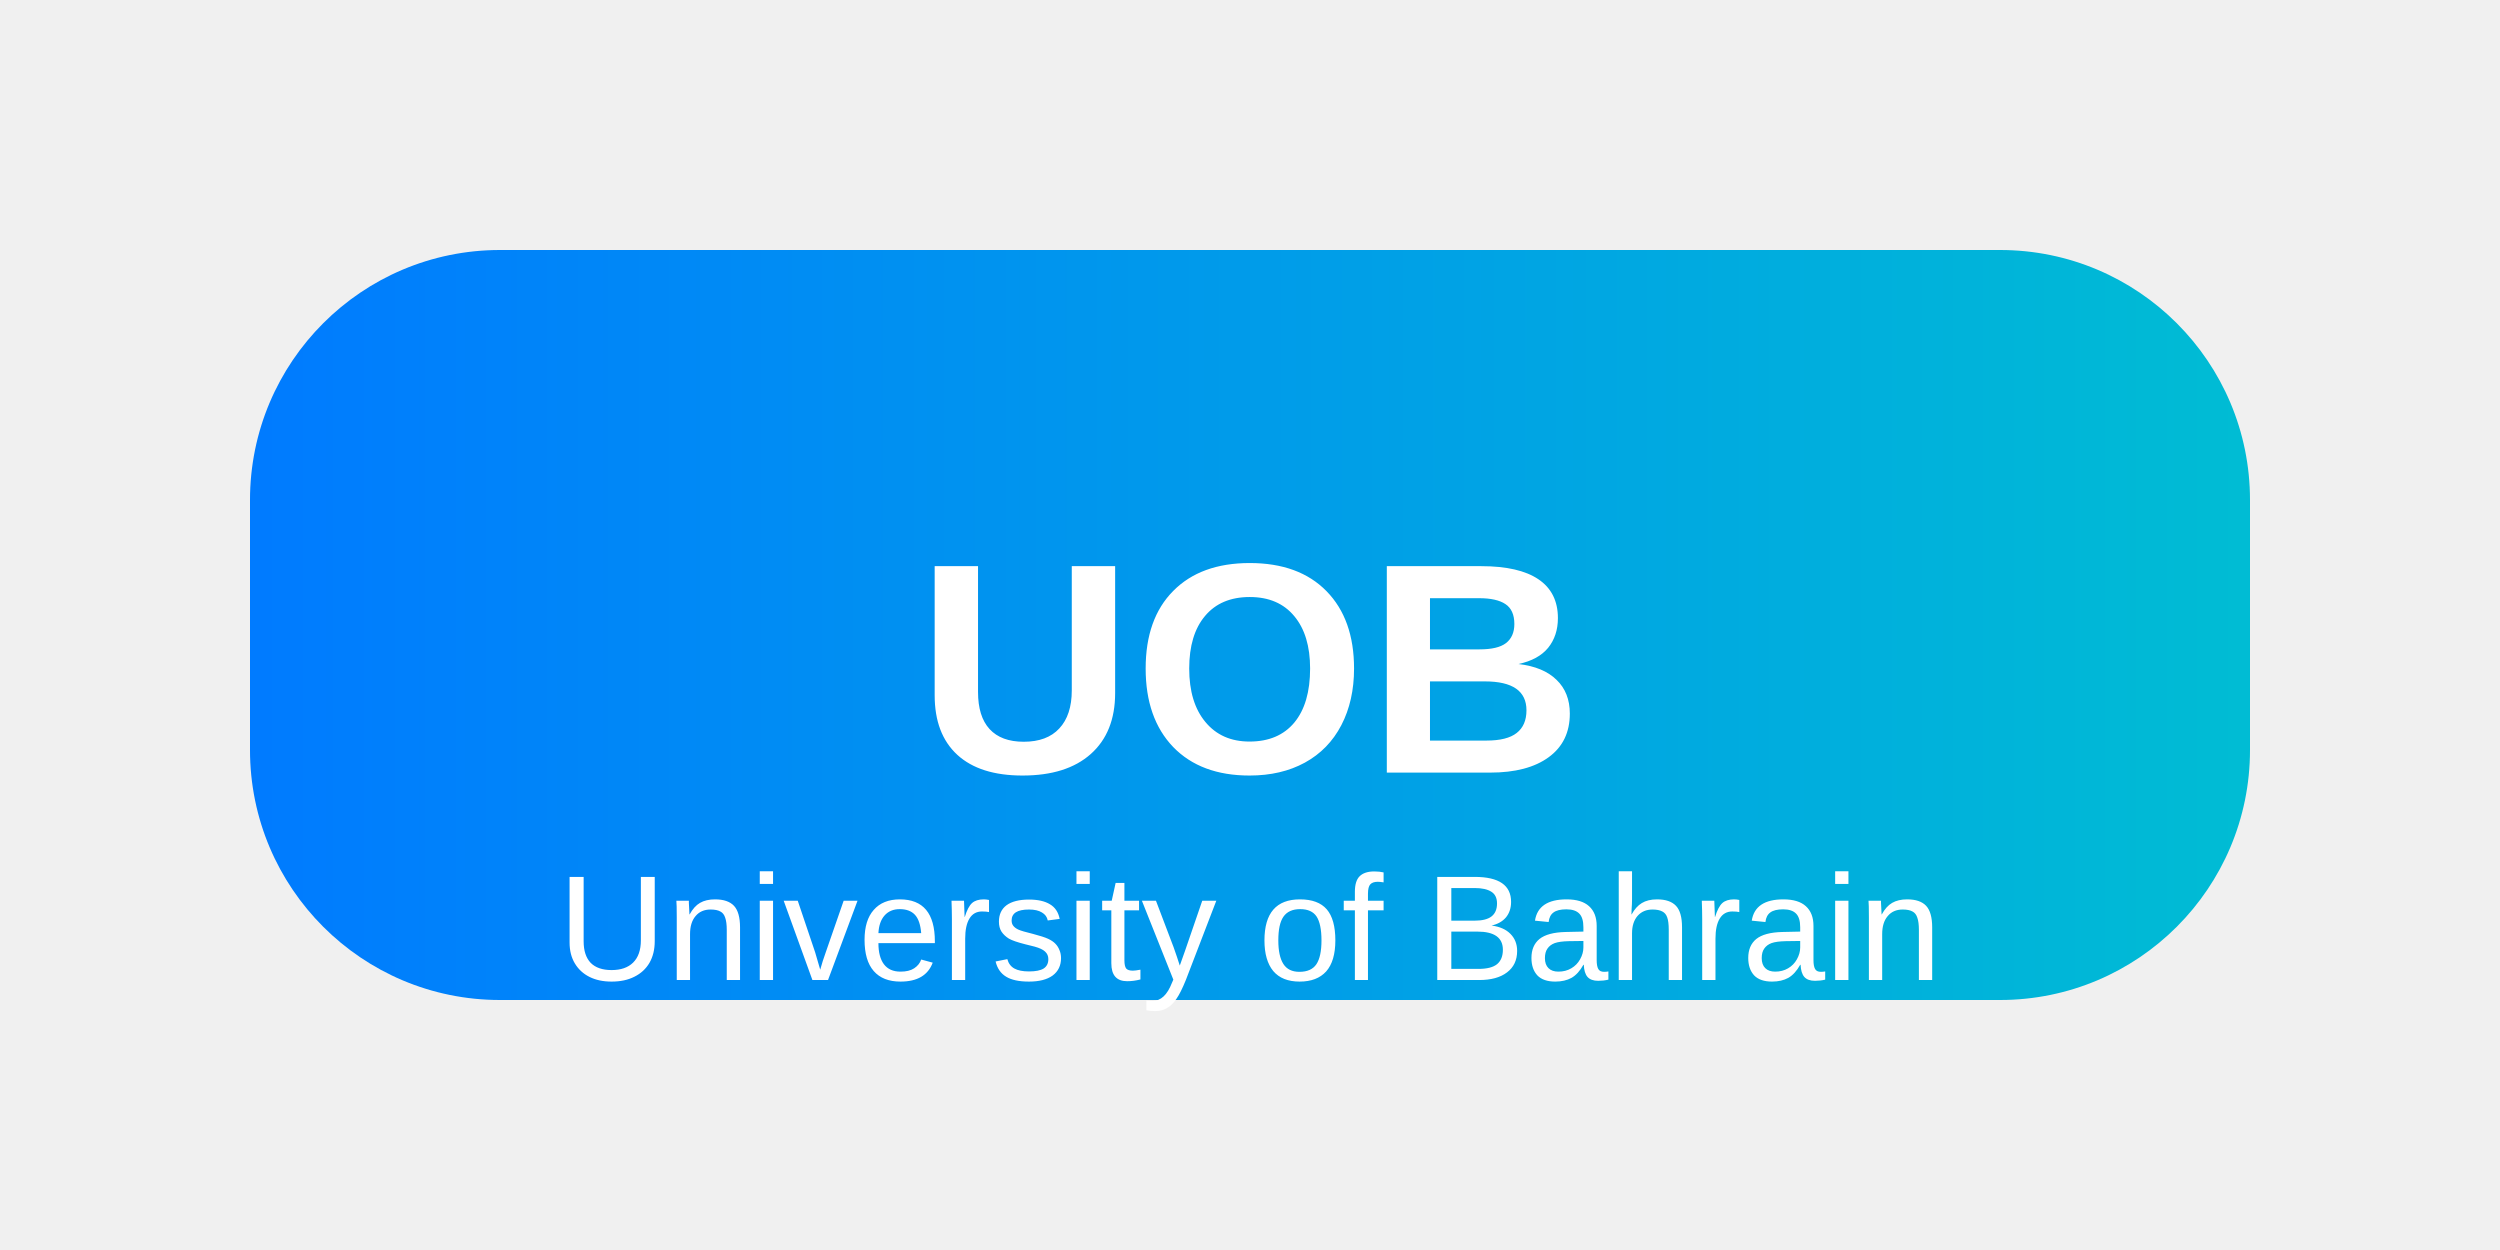
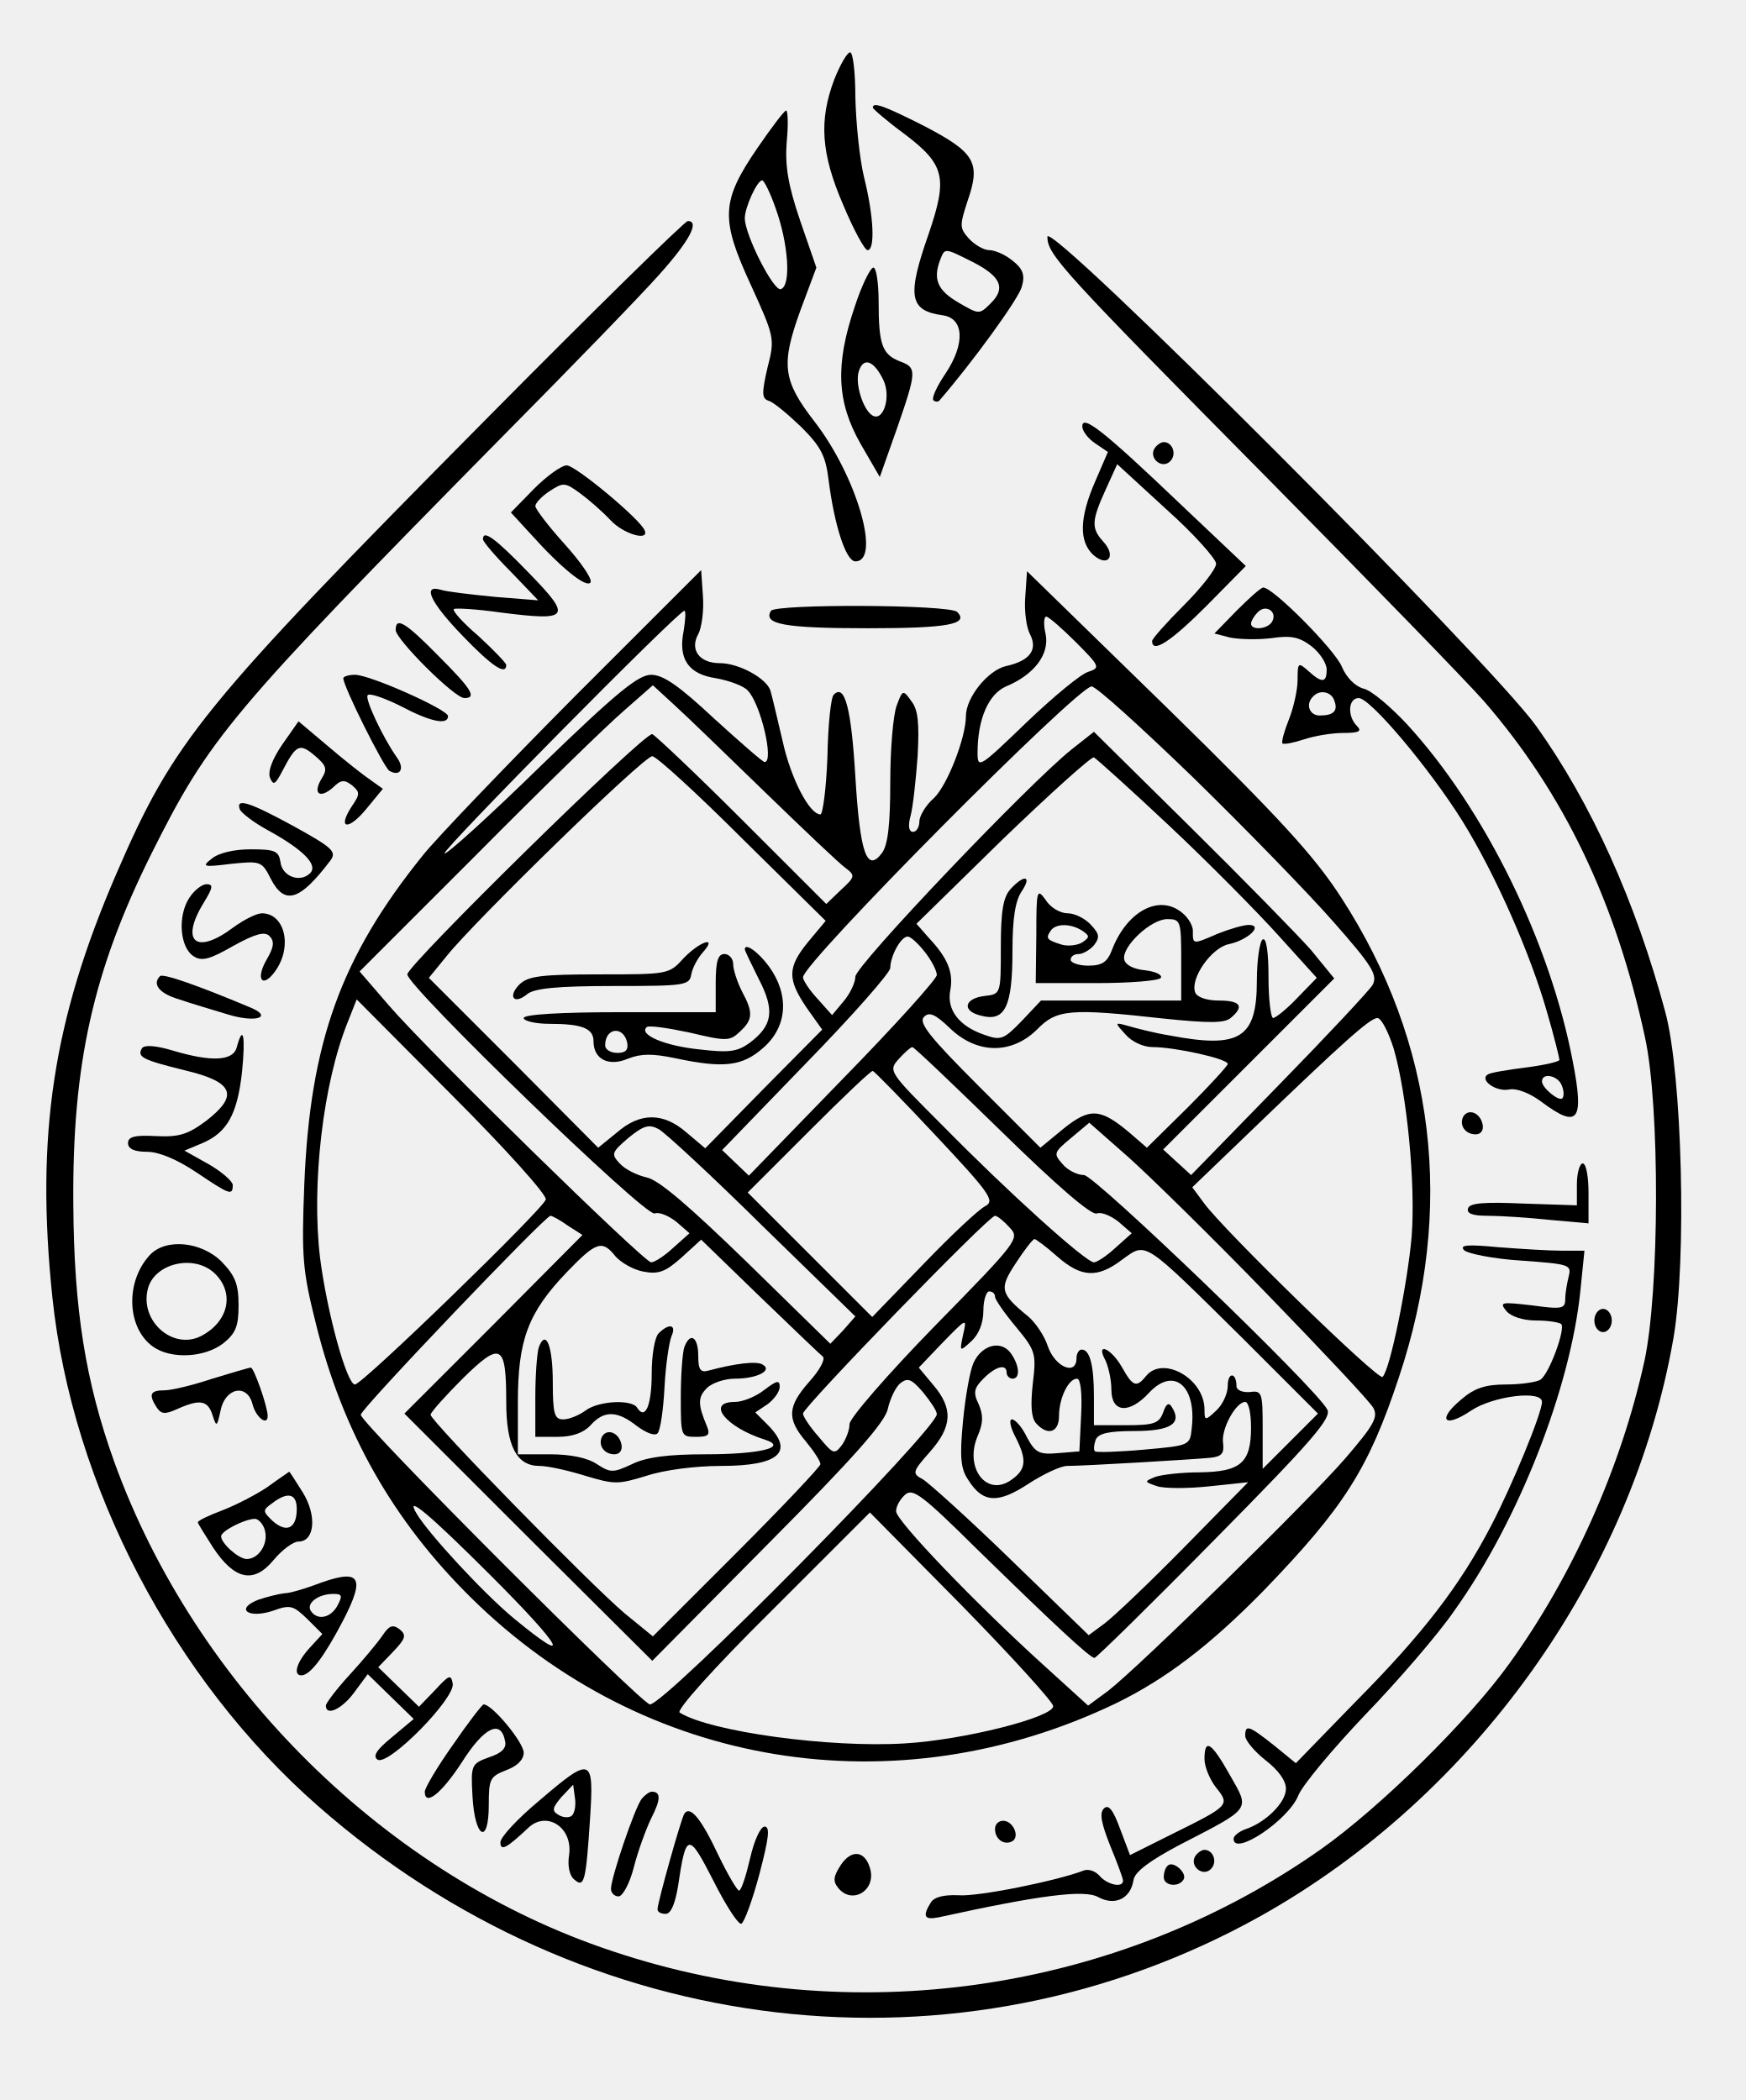
- <svg xmlns="http://www.w3.org/2000/svg" viewBox="0 0 200 100" width="200" height="100">
-   <defs>
-     <linearGradient id="grad1" x1="0%" y1="0%" x2="100%" y2="0%">
-       <stop offset="0%" style="stop-color:#007bff;stop-opacity:1" />
-       <stop offset="100%" style="stop-color:#00bcd4;stop-opacity:1" />
-     </linearGradient>
-   </defs>
-   <path d="M40,20 h120 a20,20 0 0 1 20,20 v20 a20,20 0 0 1 -20,20 h-120 a20,20 0 0 1 -20,-20 v-20 a20,20 0 0 1 20,-20 z" fill="url(#grad1)" />
-   <text x="100" y="55" font-family="Arial" font-size="24" font-weight="bold" fill="white" text-anchor="middle" dominant-baseline="middle">UOB</text>
-   <text x="100" y="75" font-family="Arial" font-size="12" fill="white" text-anchor="middle" dominant-baseline="middle">University of Bahrain</text>
+ <svg xmlns="http://www.w3.org/2000/svg" version="1.0" width="300pt" height="361pt" viewBox="0 0 300 361" preserveAspectRatio="xMidYMid meet">
+   <g transform="translate(0,361) scale(0.1,-0.1)" fill="#000000" stroke="none">
+     <path d="M1434 3474 c-27 -71 -23 -128 15 -216 18 -43 37 -78 42 -78 13 0 11 57 -6 125 -8 33 -14 95 -15 138 0 42 -4 77 -9 77 -5 0 -17 -21 -27 -46z" />
+     <path d="M1500 3425 c0 -2 24 -23 54 -45 70 -53 75 -75 42 -172 -38 -108 -33 -132 24 -140 37 -5 39 -49 5 -100 -15 -22 -24 -42 -21 -46 3 -3 8 -3 10 -1 58 67 137 176 142 196 6 20 2 31 -16 45 -12 10 -30 18 -40 18 -9 0 -25 9 -35 20 -16 18 -16 22 -2 65 23 66 12 83 -74 128 -71 36 -89 42 -89 32z m171 -265 c49 -25 58 -45 32 -71 -20 -20 -20 -20 -56 1 -36 21 -44 40 -31 74 8 20 7 20 55 -4z" />
+     <path d="M1302 3356 c-63 -92 -64 -122 -12 -235 41 -90 42 -93 29 -143 -10 -44 -10 -53 2 -57 8 -2 33 -23 56 -45 34 -34 42 -50 47 -91 10 -79 30 -140 46 -140 45 0 2 147 -70 240 -55 71 -58 98 -25 190 l28 75 -28 81 c-21 62 -26 94 -23 135 3 30 2 54 -1 54 -3 0 -25 -29 -49 -64z m31 -104 c22 -61 27 -133 9 -139 -12 -5 -62 93 -62 122 0 18 21 65 30 65 3 0 14 -22 23 -48z" />
+     <path d="M834 2888 c-489 -494 -535 -551 -634 -780 -109 -252 -139 -450 -110 -728 34 -324 208 -657 457 -875 460 -404 1101 -478 1619 -189 368 206 639 586 710 994 23 134 15 452 -14 560 -51 190 -127 359 -222 492 -81 113 -840 873 -840 841 0 -31 25 -58 381 -418 174 -176 340 -347 369 -380 138 -159 227 -346 277 -578 26 -118 25 -438 -1 -557 -40 -182 -123 -369 -233 -521 -69 -96 -221 -246 -323 -318 -351 -247 -807 -313 -1218 -175 -386 128 -716 454 -856 842 -49 137 -69 261 -70 442 -2 240 34 401 134 602 100 200 134 241 599 713 120 121 243 248 274 283 52 58 70 92 49 92 -5 0 -162 -154 -348 -342z" />
+     <path d="M1469 3083 c-34 -100 -31 -164 10 -236 l33 -57 29 82 c35 101 35 106 5 117 -30 12 -36 29 -36 102 0 32 -4 59 -9 59 -5 0 -20 -30 -32 -67z m49 -126 c14 -29 0 -73 -19 -61 -16 10 -30 55 -23 76 8 25 26 18 42 -15z" />
+     <path d="M1860 2877 c0 -8 10 -21 22 -29 l22 -15 -22 -51 c-27 -62 -28 -103 -3 -126 25 -22 40 -2 17 23 -21 23 -20 36 4 89 l20 44 85 -78 c47 -42 85 -85 85 -93 0 -9 -25 -41 -55 -71 -30 -30 -55 -58 -55 -62 0 -22 32 -1 93 60 l68 69 -113 107 c-132 126 -168 154 -168 133z" />
+     <path d="M1984 2839 c-10 -17 13 -36 27 -22 12 12 4 33 -11 33 -5 0 -12 -5 -16 -11z" />
+     <path d="M918 2770 l-40 -41 34 -37 c52 -58 96 -94 103 -83 3 6 -17 35 -45 66 -27 30 -50 60 -50 65 0 5 11 17 25 26 23 15 26 15 52 -4 15 -11 39 -32 52 -46 22 -24 67 -37 59 -18 -7 19 -119 112 -134 112 -9 0 -34 -18 -56 -40z" />
+     <path d="M830 2683 c0 -4 21 -29 48 -56 l47 -49 -75 6 c-41 4 -83 9 -92 12 -33 10 -19 -21 37 -79 50 -52 75 -69 75 -50 0 3 -21 25 -47 49 -27 23 -46 44 -43 47 3 2 39 0 81 -6 118 -15 123 -9 48 68 -59 61 -79 75 -79 58z" />
+     <path d="M988 2413 c-119 -120 -237 -243 -261 -273 -142 -176 -194 -323 -204 -565 -5 -127 -3 -149 20 -241 46 -186 133 -339 267 -471 297 -293 729 -363 1108 -181 86 42 162 100 254 194 138 143 180 209 232 366 97 290 63 575 -99 825 -46 71 -104 135 -298 325 l-242 236 -3 -44 c-2 -24 2 -53 8 -64 14 -27 0 -46 -41 -55 -31 -7 -69 -54 -69 -86 0 -37 -32 -119 -55 -141 -14 -12 -25 -31 -25 -40 0 -10 -5 -18 -11 -18 -7 0 -9 10 -4 28 4 15 9 61 12 102 3 57 1 80 -11 95 -14 20 -15 19 -25 -8 -6 -16 -11 -74 -11 -131 0 -73 -4 -108 -14 -122 -26 -35 -38 -2 -46 131 -7 117 -18 160 -37 141 -5 -4 -10 -52 -11 -107 -2 -54 -8 -99 -12 -99 -19 0 -51 62 -65 126 -9 38 -18 77 -21 87 -7 21 -54 47 -87 47 -35 0 -52 23 -37 50 6 11 10 41 8 66 l-3 44 -217 -217z m187 113 c-10 -49 8 -75 56 -82 22 -4 47 -13 54 -21 22 -22 46 -123 29 -123 -3 0 -42 34 -87 75 -60 56 -87 75 -108 75 -22 0 -60 -31 -189 -156 -88 -86 -163 -154 -166 -151 -5 5 402 417 412 417 3 0 2 -15 -1 -34z m674 -20 c42 -42 42 -44 21 -51 -13 -4 -60 -43 -106 -87 -81 -78 -84 -80 -84 -52 0 58 19 101 49 114 48 20 75 55 68 90 -4 16 -3 30 1 30 4 0 27 -20 51 -44z m-534 -258 c66 -64 128 -123 138 -130 17 -13 17 -15 -8 -38 l-25 -24 -145 145 c-79 79 -149 145 -154 147 -13 4 -421 -397 -421 -413 0 -21 409 -417 425 -411 8 3 24 -4 37 -14 l23 -20 -28 -25 c-15 -14 -32 -25 -38 -25 -12 0 -384 364 -451 442 l-50 58 202 202 c111 112 224 222 252 246 l50 44 37 -34 c20 -18 90 -86 156 -150z m736 25 c89 -87 197 -198 240 -247 67 -76 77 -92 68 -109 -6 -10 -79 -88 -162 -173 l-150 -154 -24 22 -24 22 147 147 147 147 -40 49 c-23 26 -116 121 -207 211 l-166 164 -38 -30 c-73 -58 -372 -372 -372 -391 0 -10 -9 -29 -20 -42 l-20 -24 -25 28 c-14 15 -25 32 -25 37 0 25 472 500 496 500 8 0 86 -71 175 -157z m-775 -105 l143 -141 -30 -36 c-36 -44 -36 -64 -3 -113 l27 -38 -101 -102 -100 -102 -32 27 c-40 35 -80 35 -120 0 l-32 -26 -145 146 -146 146 31 38 c49 61 338 343 353 343 7 0 77 -64 155 -142z m734 22 c67 -63 151 -148 187 -188 l66 -73 -34 -35 c-18 -19 -37 -34 -41 -34 -4 0 -8 32 -8 71 0 44 -4 68 -10 64 -5 -3 -10 -35 -10 -71 0 -99 -29 -117 -150 -94 -25 4 -56 12 -70 16 -25 7 -25 7 -6 -14 11 -13 31 -22 47 -22 38 0 129 -20 129 -29 0 -3 -31 -37 -69 -75 l-70 -69 -30 26 c-50 42 -68 43 -113 7 l-40 -33 -106 106 c-84 84 -104 109 -94 119 9 9 19 5 45 -20 46 -44 105 -45 149 -2 34 35 56 37 218 19 78 -8 104 -8 115 1 24 20 17 30 -20 30 -22 0 -38 6 -41 14 -9 24 28 77 58 83 33 7 60 33 34 33 -9 0 -33 -7 -53 -15 -44 -19 -43 -19 -43 5 0 11 -11 27 -24 35 -39 26 -91 -5 -115 -68 -8 -21 -17 -27 -41 -27 -16 0 -30 5 -30 10 0 6 6 10 14 10 7 0 19 7 26 15 10 13 10 19 -5 35 -10 11 -28 20 -40 20 -13 0 -30 10 -38 23 -15 21 -16 17 -16 -60 l-1 -83 104 0 c58 0 107 4 111 9 3 5 -9 11 -27 13 -20 2 -34 9 -36 19 -4 22 46 69 74 69 23 0 24 -3 24 -70 l0 -70 -121 0 -120 0 -33 -35 c-31 -32 -36 -34 -64 -24 -44 15 -65 43 -59 76 6 31 -4 56 -37 91 l-21 24 148 145 c82 79 153 143 157 141 4 -2 63 -55 130 -118z m-150 -180 c13 -9 13 -11 0 -20 -8 -5 -24 -7 -35 -4 -26 8 -28 11 -20 23 8 14 35 14 55 1z m-271 -36 c12 -15 21 -33 21 -40 0 -7 -73 -88 -162 -179 l-161 -166 -23 22 -23 22 144 149 c80 82 145 156 145 164 0 20 18 54 30 54 5 0 18 -12 29 -26z m-651 -426 c-4 -16 -315 -318 -328 -318 -14 0 -48 124 -60 218 -15 126 5 300 48 406 l15 38 164 -165 c91 -91 163 -171 161 -179z m1457 260 c23 -79 38 -233 31 -324 -7 -80 -37 -229 -50 -241 -7 -7 -273 252 -307 299 l-20 27 103 99 c161 155 202 191 215 192 7 0 19 -24 28 -52z m-673 -144 c94 -92 154 -144 163 -140 8 3 24 -4 37 -14 l23 -20 -28 -25 c-15 -14 -32 -25 -37 -25 -14 0 -149 122 -259 234 -94 94 -95 95 -76 116 10 11 20 20 23 20 3 0 72 -66 154 -146z m-113 -7 c91 -97 101 -111 85 -120 -11 -5 -59 -50 -107 -100 l-88 -91 -107 107 -107 107 105 105 c58 58 107 105 110 104 3 -1 52 -51 109 -112z m-298 -155 l159 -155 -21 -24 -22 -23 -143 140 c-100 97 -152 142 -173 146 -17 4 -37 14 -46 24 -15 16 -14 19 15 44 26 21 35 24 52 15 11 -6 92 -81 179 -167z m867 -117 c94 -97 176 -184 182 -195 9 -16 1 -30 -48 -87 -65 -75 -355 -359 -408 -400 l-34 -25 -77 70 c-118 107 -253 248 -253 264 0 9 7 21 16 29 13 11 30 -2 122 -93 131 -128 195 -188 203 -188 3 0 97 92 208 205 168 170 200 208 192 222 -20 38 -400 403 -418 403 -11 0 -28 8 -37 19 -16 18 -15 20 15 45 l31 26 67 -59 c37 -33 145 -139 239 -236z m-1202 118 l25 -16 -153 -154 -153 -153 213 -213 213 -212 199 201 c148 149 202 210 206 233 4 17 13 36 21 43 13 10 19 8 39 -15 13 -16 24 -32 24 -38 0 -26 -467 -499 -493 -499 -14 0 -497 483 -497 498 0 10 317 342 326 342 3 0 16 -7 30 -17z m759 -3 c18 -19 15 -23 -129 -170 -80 -82 -146 -158 -146 -168 0 -10 -6 -26 -13 -36 -13 -17 -15 -16 -40 14 -15 17 -27 35 -27 40 0 11 319 340 330 340 4 0 15 -9 25 -20z m-321 -222 c5 -4 -5 -23 -23 -43 -38 -43 -39 -64 -6 -103 14 -17 25 -34 25 -39 0 -4 -65 -73 -144 -152 l-144 -144 -49 40 c-59 50 -333 330 -333 341 0 4 25 32 55 62 66 65 75 60 75 -40 0 -76 18 -110 57 -110 15 0 50 -8 79 -17 50 -15 56 -15 105 0 30 10 84 17 128 17 100 0 127 24 80 71 l-21 21 21 14 c12 9 21 22 21 30 0 12 -5 11 -26 -5 -15 -12 -38 -21 -51 -21 -51 0 -15 -44 52 -65 40 -13 -9 -25 -102 -25 -65 0 -103 -5 -127 -17 -32 -15 -37 -15 -60 0 -16 11 -46 17 -81 17 l-55 0 0 89 c0 107 17 154 84 224 51 53 61 56 84 27 10 -11 31 -23 48 -26 26 -5 38 0 65 24 l34 31 100 -97 c55 -53 104 -100 109 -104z m403 172 c41 -36 69 -38 112 -5 42 30 34 35 208 -137 l128 -128 -47 -47 -48 -48 0 68 c0 63 -1 67 -22 64 -12 -1 -23 3 -23 10 0 24 -15 25 -15 1 0 -14 -9 -33 -20 -43 -19 -18 -20 -17 -20 2 0 53 -71 93 -100 58 -17 -21 -23 -19 -42 15 -19 33 -46 44 -28 11 5 -11 10 -33 10 -50 0 -40 31 -42 65 -5 42 45 82 12 73 -62 -3 -29 -4 -29 -82 -36 -44 -4 -82 -5 -84 -3 -3 2 -2 11 1 20 5 11 22 15 67 15 62 0 82 13 64 41 -5 9 -10 6 -15 -9 -7 -19 -16 -22 -64 -22 l-55 0 0 49 c0 54 -7 81 -21 81 -5 0 -9 -7 -9 -15 0 -30 -36 -16 -49 20 -6 19 -22 42 -34 52 -49 40 -50 48 -21 92 15 23 29 41 32 41 2 0 20 -13 39 -30z m-107 -69 c0 -5 16 -28 36 -52 34 -41 35 -46 29 -97 -4 -36 -3 -58 5 -68 20 -23 40 -17 40 12 0 30 16 64 31 64 6 0 9 -25 7 -62 l-3 -63 -37 -3 c-32 -3 -39 1 -53 27 -8 17 -20 31 -26 31 -5 0 -3 -13 6 -30 20 -39 19 -56 -7 -74 -42 -30 -81 20 -58 75 10 23 10 36 2 55 -10 20 -8 28 8 44 22 22 40 26 40 10 0 -5 5 -10 10 -10 14 0 12 23 -3 44 -17 23 -50 14 -64 -17 -6 -13 -14 -58 -18 -100 -6 -62 -4 -82 9 -101 25 -40 51 -41 103 -7 26 17 56 31 67 31 29 0 215 11 246 14 20 2 24 8 22 25 -4 24 22 71 38 71 6 0 10 -20 10 -44 0 -61 -18 -76 -88 -77 -31 0 -66 -4 -77 -8 -19 -8 -19 -8 4 -16 13 -4 53 -4 90 0 l66 7 -110 -112 c-60 -61 -122 -120 -137 -131 l-27 -20 -133 129 c-73 71 -142 133 -152 139 -19 10 -18 13 12 47 39 44 40 75 6 115 l-25 30 41 43 c42 43 42 43 35 13 -6 -29 -6 -29 14 -11 13 12 21 31 21 53 0 18 5 33 10 33 6 0 10 -4 10 -9z m-865 -481 c123 -123 141 -157 38 -72 -52 43 -147 146 -167 180 -21 35 21 0 129 -108z m965 -223 c0 -19 -153 -58 -255 -64 -129 -8 -334 20 -387 53 -6 4 57 75 158 175 l169 169 158 -160 c86 -88 157 -166 157 -173z" />
+     <path d="M1175 1963 c-25 -28 -27 -28 -145 -28 -100 0 -122 -3 -137 -17 -21 -21 -10 -36 13 -17 12 10 52 14 148 14 123 0 131 1 134 20 2 11 11 28 20 38 26 29 -5 19 -33 -10z" />
+     <path d="M1280 1978 c0 -2 11 -25 24 -51 28 -54 24 -80 -16 -110 -21 -15 -35 -17 -86 -11 -59 6 -104 25 -91 38 3 4 36 -1 74 -9 63 -15 69 -15 86 1 23 21 24 33 4 70 -8 16 -15 37 -15 47 0 9 -7 17 -15 17 -11 0 -15 -12 -15 -50 l0 -50 -165 0 c-103 0 -165 -4 -165 -10 0 -5 20 -10 44 -10 57 0 76 -8 76 -30 0 -31 26 -44 59 -30 23 9 42 9 81 1 84 -18 116 -14 152 18 41 36 45 90 10 139 -19 26 -42 42 -42 30z m-202 -161 c2 -12 -3 -17 -17 -17 -12 0 -21 6 -21 13 0 31 32 34 38 4z" />
+     <path d="M1737 2082 c-13 -14 -17 -38 -17 -100 0 -80 0 -81 -27 -84 -36 -4 -41 -26 -7 -34 41 -11 54 15 54 111 0 57 5 87 16 103 18 27 4 29 -19 4z" />
+     <path d="M1132 1318 c-7 -7 -12 -38 -12 -69 0 -55 -11 -81 -25 -59 -9 15 -67 12 -89 -5 -11 -8 -28 -15 -38 -15 -15 0 -18 9 -18 64 0 63 -12 92 -24 60 -3 -9 -6 -47 -6 -85 l0 -69 38 0 c26 0 45 7 57 20 23 26 46 25 79 -1 16 -12 31 -18 36 -13 5 5 10 41 12 79 2 39 8 78 12 88 9 20 -4 23 -22 5z" />
+     <path d="M1176 1294 c-3 -9 -6 -47 -6 -85 0 -68 0 -69 26 -69 21 0 25 3 19 18 -16 38 -16 50 0 66 9 9 31 16 48 16 38 0 65 14 48 24 -10 7 -48 2 -93 -10 -14 -4 -18 1 -18 25 0 33 -14 42 -24 15z" />
+     <path d="M1035 1141 c-8 -15 3 -31 21 -31 9 0 14 7 12 17 -4 20 -24 28 -33 14z" />
+     <path d="M2126 2561 l-39 -40 27 -7 c15 -3 47 -4 71 -1 34 5 48 2 69 -14 14 -11 26 -29 26 -40 0 -23 -8 -24 -32 -2 -17 15 -18 14 -18 -16 0 -17 -7 -48 -15 -68 -8 -20 -13 -38 -11 -41 3 -2 19 1 37 7 18 6 48 11 67 11 28 0 33 3 24 12 -17 17 -15 48 3 48 20 0 121 -120 178 -211 57 -92 117 -228 146 -330 12 -41 21 -78 21 -81 0 -3 -26 -9 -57 -13 -32 -4 -62 -9 -66 -12 -15 -9 13 -30 36 -26 13 3 36 -6 56 -21 63 -47 74 -34 54 69 -39 205 -151 434 -285 580 -28 30 -61 58 -74 61 -15 4 -30 19 -38 38 -12 29 -118 136 -135 136 -4 0 -24 -18 -45 -39z m60 -20 c-8 -13 -36 -15 -36 -3 0 4 5 13 12 20 14 14 34 0 24 -17z m107 -135 c7 -18 -1 -26 -25 -26 -18 0 -25 20 -11 33 11 12 31 8 36 -7z m391 -662 c4 -9 4 -19 1 -22 -6 -6 -35 18 -35 29 0 16 28 10 34 -7z" />
+     <path d="M1325 2560 c-14 -23 22 -30 167 -30 137 0 174 7 153 28 -13 13 -312 14 -320 2z" />
+     <path d="M680 2527 c0 -16 101 -117 118 -117 22 0 13 15 -45 73 -57 58 -73 67 -73 44z" />
+     <path d="M590 2444 c0 -14 69 -152 79 -159 19 -11 27 4 13 23 -24 34 -56 102 -50 107 3 4 29 -5 57 -19 51 -27 81 -33 81 -17 0 11 -134 71 -160 71 -11 0 -20 -3 -20 -6z" />
+     <path d="M485 2330 c-17 -25 -25 -46 -21 -57 6 -14 9 -12 22 13 23 44 29 47 55 25 20 -17 22 -23 12 -39 -16 -26 -4 -36 19 -16 14 14 20 14 33 4 14 -12 14 -15 -1 -37 -25 -39 -5 -41 26 -3 l28 34 -21 15 c-12 8 -45 34 -73 58 l-51 43 -28 -40z" />
+     <path d="M412 2219 c2 -6 24 -23 48 -36 62 -34 87 -60 73 -74 -17 -17 -48 -6 -51 19 -3 19 -9 22 -51 22 -28 0 -55 -6 -67 -16 -18 -14 -15 -15 33 -9 50 5 53 5 68 -25 24 -47 50 -39 103 31 11 15 3 22 -62 58 -77 42 -101 50 -94 30z" />
+     <path d="M325 2066 c-20 -31 -16 -85 8 -100 14 -9 28 -5 68 18 38 21 54 25 62 17 9 -9 8 -19 -5 -41 -20 -35 -6 -50 16 -18 29 42 15 98 -24 98 -9 0 -31 -11 -50 -25 -63 -47 -91 -24 -50 43 16 26 17 32 5 32 -8 0 -22 -11 -30 -24z" />
+     <path d="M275 1932 c-14 -14 -1 -30 33 -40 20 -7 58 -18 84 -26 49 -15 79 -4 36 13 -88 37 -148 58 -153 53z" />
+     <path d="M407 1810 c-6 -24 -43 -26 -110 -6 -30 9 -49 10 -53 4 -9 -15 1 -20 74 -38 84 -20 93 -43 36 -87 -31 -23 -46 -28 -86 -26 -36 2 -48 -1 -48 -12 0 -10 11 -15 33 -15 20 0 51 -13 84 -35 58 -39 63 -41 63 -22 0 6 -19 23 -42 36 l-41 23 31 13 c42 18 60 49 68 123 6 60 2 83 -9 42z" />
+     <path d="M2515 1691 c-8 -15 3 -31 21 -31 9 0 14 7 12 17 -4 20 -24 28 -33 14z" />
+     <path d="M2710 1574 l0 -36 -92 3 c-67 3 -92 1 -95 -8 -3 -9 7 -13 34 -13 21 0 68 -3 106 -7 l67 -6 0 52 c0 28 -4 51 -10 51 -5 0 -10 -16 -10 -36z" />
+     <path d="M257 1452 c-42 -46 -39 -125 6 -157 31 -22 89 -19 121 6 21 17 26 29 26 65 0 37 -6 51 -29 75 -35 35 -97 41 -124 11z m113 -32 c34 -34 22 -83 -25 -107 -48 -24 -105 26 -91 81 11 45 81 61 116 26z" />
+     <path d="M2516 1461 c6 -6 50 -15 98 -18 83 -6 87 -7 82 -27 -3 -12 -6 -29 -6 -39 0 -17 -6 -18 -57 -11 -53 6 -57 6 -44 -10 8 -9 28 -16 51 -16 20 0 39 -3 43 -6 8 -8 -21 -87 -36 -96 -7 -4 -33 -8 -59 -8 -35 0 -54 -6 -77 -26 -42 -35 -29 -50 17 -19 37 25 122 36 122 15 0 -19 -51 -143 -87 -212 -54 -104 -118 -187 -234 -304 l-102 -105 -38 31 c-43 34 -49 36 -49 16 0 -8 16 -27 35 -42 22 -17 35 -35 35 -49 0 -24 -36 -59 -71 -70 -10 -4 -19 -11 -19 -16 0 -31 94 32 111 74 7 18 59 80 115 139 56 58 126 139 154 180 110 154 199 382 216 549 l7 69 -39 0 c-22 0 -70 3 -109 6 -53 5 -67 4 -59 -5z" />
+     <path d="M2740 1340 c0 -11 7 -20 15 -20 8 0 15 9 15 20 0 11 -7 20 -15 20 -8 0 -15 -9 -15 -20z" />
+     <path d="M365 1240 c-33 -11 -70 -20 -82 -20 -25 0 -28 -7 -14 -29 8 -12 14 -13 36 -3 38 17 52 15 60 -10 7 -22 8 -21 14 7 8 40 46 47 55 11 6 -23 26 -38 26 -20 0 16 -24 84 -29 83 -3 0 -33 -9 -66 -19z" />
+     <path d="M460 1054 c-19 -13 -54 -31 -77 -40 -24 -9 -43 -18 -43 -21 0 -2 12 -21 26 -43 37 -56 70 -63 104 -22 15 18 34 32 43 32 28 0 32 45 7 85 -12 19 -22 35 -23 35 -1 -1 -18 -12 -37 -26z m50 -38 c0 -33 -17 -42 -41 -21 -18 17 -18 19 -1 31 26 20 42 17 42 -10z m-55 -36 c7 -23 -10 -50 -31 -50 -14 0 -44 27 -44 39 0 9 39 29 57 30 6 1 15 -8 18 -19z" />
+     <path d="M540 885 c-19 -7 -43 -14 -52 -14 -9 -1 -29 -6 -44 -11 -41 -16 -17 -33 25 -19 30 11 35 9 59 -14 l26 -26 -22 -24 c-22 -24 -29 -47 -14 -47 15 0 39 32 71 93 41 79 30 92 -49 62z m40 -35 c-12 -22 -35 -26 -46 -9 -8 13 13 29 39 29 15 0 16 -3 7 -20z" />
+     <path d="M657 798 c-9 -13 -34 -43 -57 -68 -22 -24 -40 -48 -40 -52 0 -19 28 -6 49 23 l23 31 39 -38 40 -39 -37 -31 c-27 -22 -34 -33 -25 -39 19 -11 134 106 129 131 -3 16 -6 15 -30 -11 l-28 -29 -35 34 -35 34 25 26 c22 23 24 29 12 39 -12 9 -18 7 -30 -11z" />
+     <path d="M778 610 c-27 -38 -48 -74 -48 -80 0 -26 29 -3 64 51 38 60 67 74 74 36 3 -12 -6 -21 -28 -28 -30 -11 -31 -13 -28 -67 4 -72 28 -85 28 -15 0 45 2 49 30 60 19 7 30 18 30 30 0 18 -55 84 -69 83 -3 -1 -27 -32 -53 -70z" />
+     <path d="M2070 586 c0 -13 9 -35 20 -49 24 -30 23 -31 -76 -80 l-72 -36 -17 45 c-12 33 -20 43 -28 35 -8 -8 -4 -26 11 -64 12 -29 22 -56 22 -60 0 -13 -27 -7 -40 8 -8 9 -20 13 -29 9 -44 -17 -181 -45 -214 -42 -25 1 -41 -3 -47 -12 -15 -24 -12 -31 13 -26 173 38 250 48 274 35 29 -16 56 -3 61 29 2 14 27 33 80 61 124 64 120 59 86 119 -32 57 -44 65 -44 28z" />
+     <path d="M926 514 c-36 -30 -66 -62 -66 -71 0 -16 11 -10 48 25 32 30 77 0 70 -47 -3 -19 1 -36 9 -42 17 -15 20 -4 27 104 7 107 3 109 -88 31z m57 -25 c-4 -4 -15 -4 -23 1 -12 7 -11 12 5 31 l20 21 3 -22 c2 -12 0 -26 -5 -31z" />
+     <path d="M1103 518 c-12 -15 -53 -136 -53 -155 0 -7 6 -13 13 -13 7 0 19 22 26 49 7 28 21 66 30 85 17 33 17 46 1 46 -4 0 -12 -6 -17 -12z" />
+     <path d="M1176 492 c-6 -10 -46 -153 -46 -164 0 -5 6 -8 14 -8 9 0 16 17 21 46 14 95 18 95 61 11 21 -42 43 -76 48 -74 5 2 19 40 31 85 16 61 19 82 9 82 -7 0 -18 -24 -25 -55 -7 -30 -15 -55 -19 -55 -3 0 -19 27 -35 60 -30 64 -49 87 -59 72z" />
+     <path d="M1710 466 c0 -18 16 -29 30 -21 13 8 1 35 -16 35 -8 0 -14 -6 -14 -14z" />
+     <path d="M1445 404 c-13 -20 -14 -28 -4 -40 24 -29 66 -3 54 35 -9 30 -32 32 -50 5z" />
+     <path d="M2054 419 c-10 -17 13 -36 27 -22 12 12 4 33 -11 33 -5 0 -12 -5 -16 -11z" />
+     <path d="M2007 403 c-4 -3 -7 -12 -7 -20 0 -15 26 -18 34 -4 7 11 -18 33 -27 24z" />
+   </g>
</svg>
